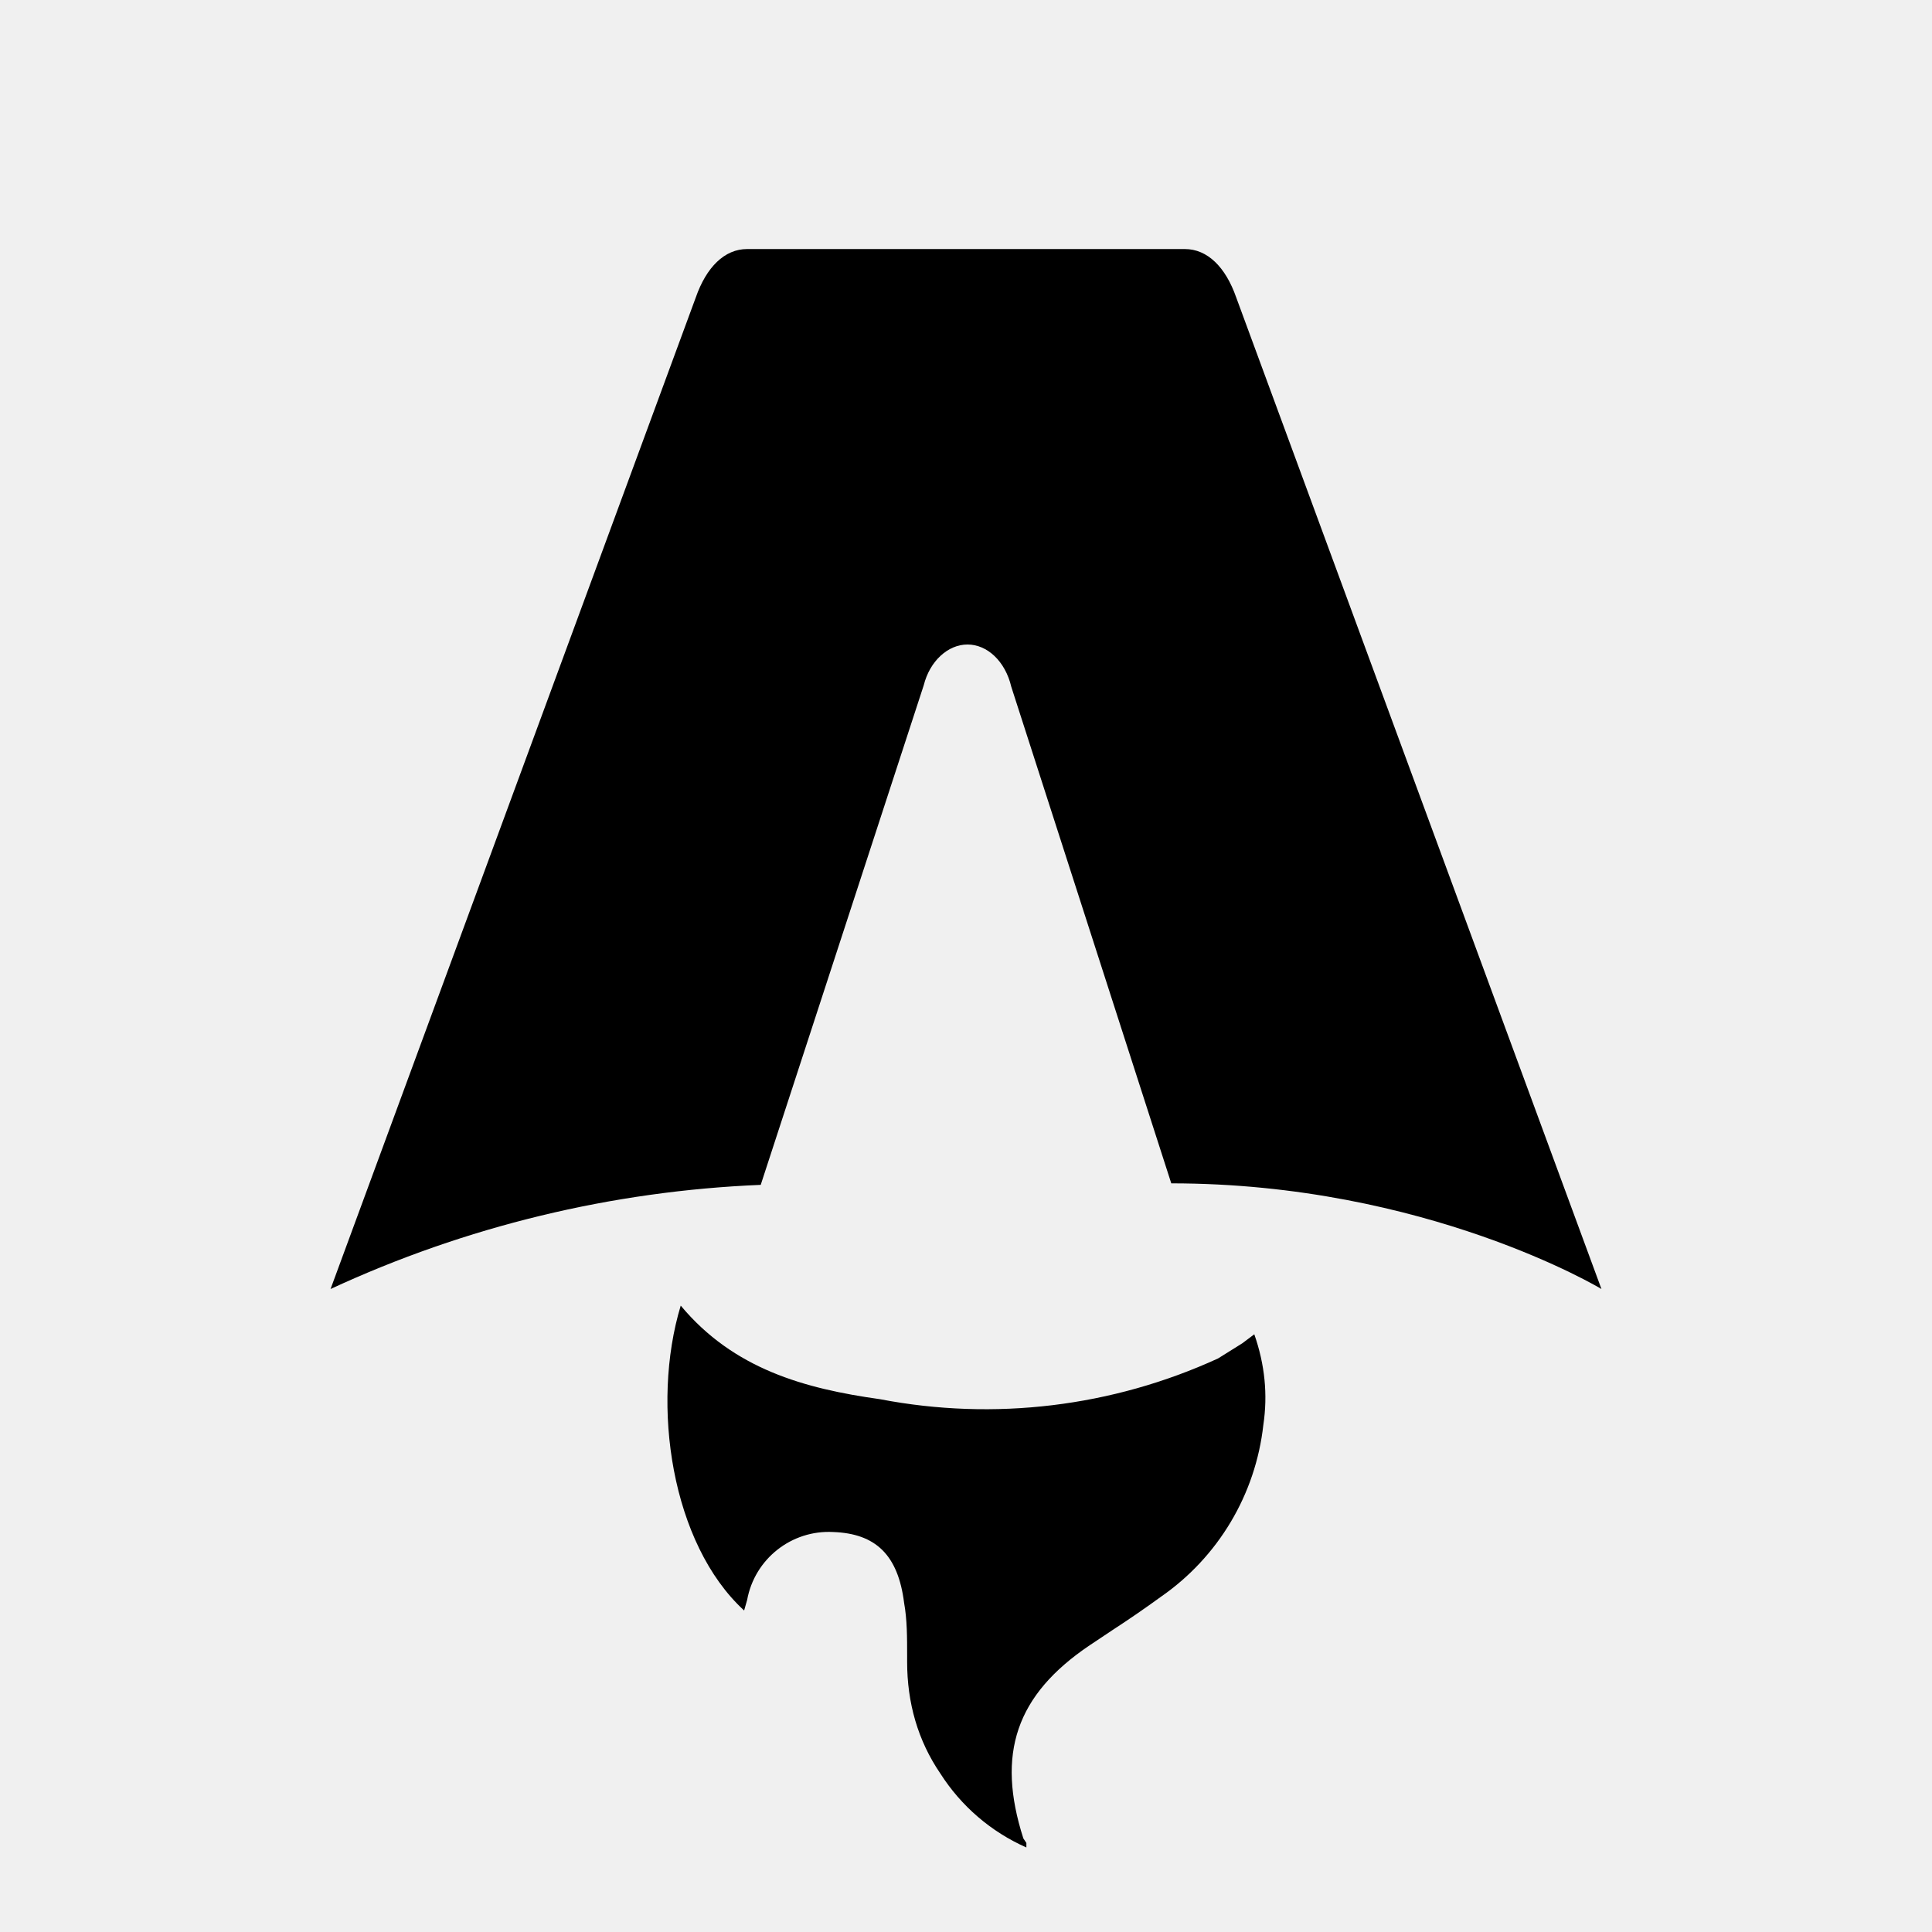
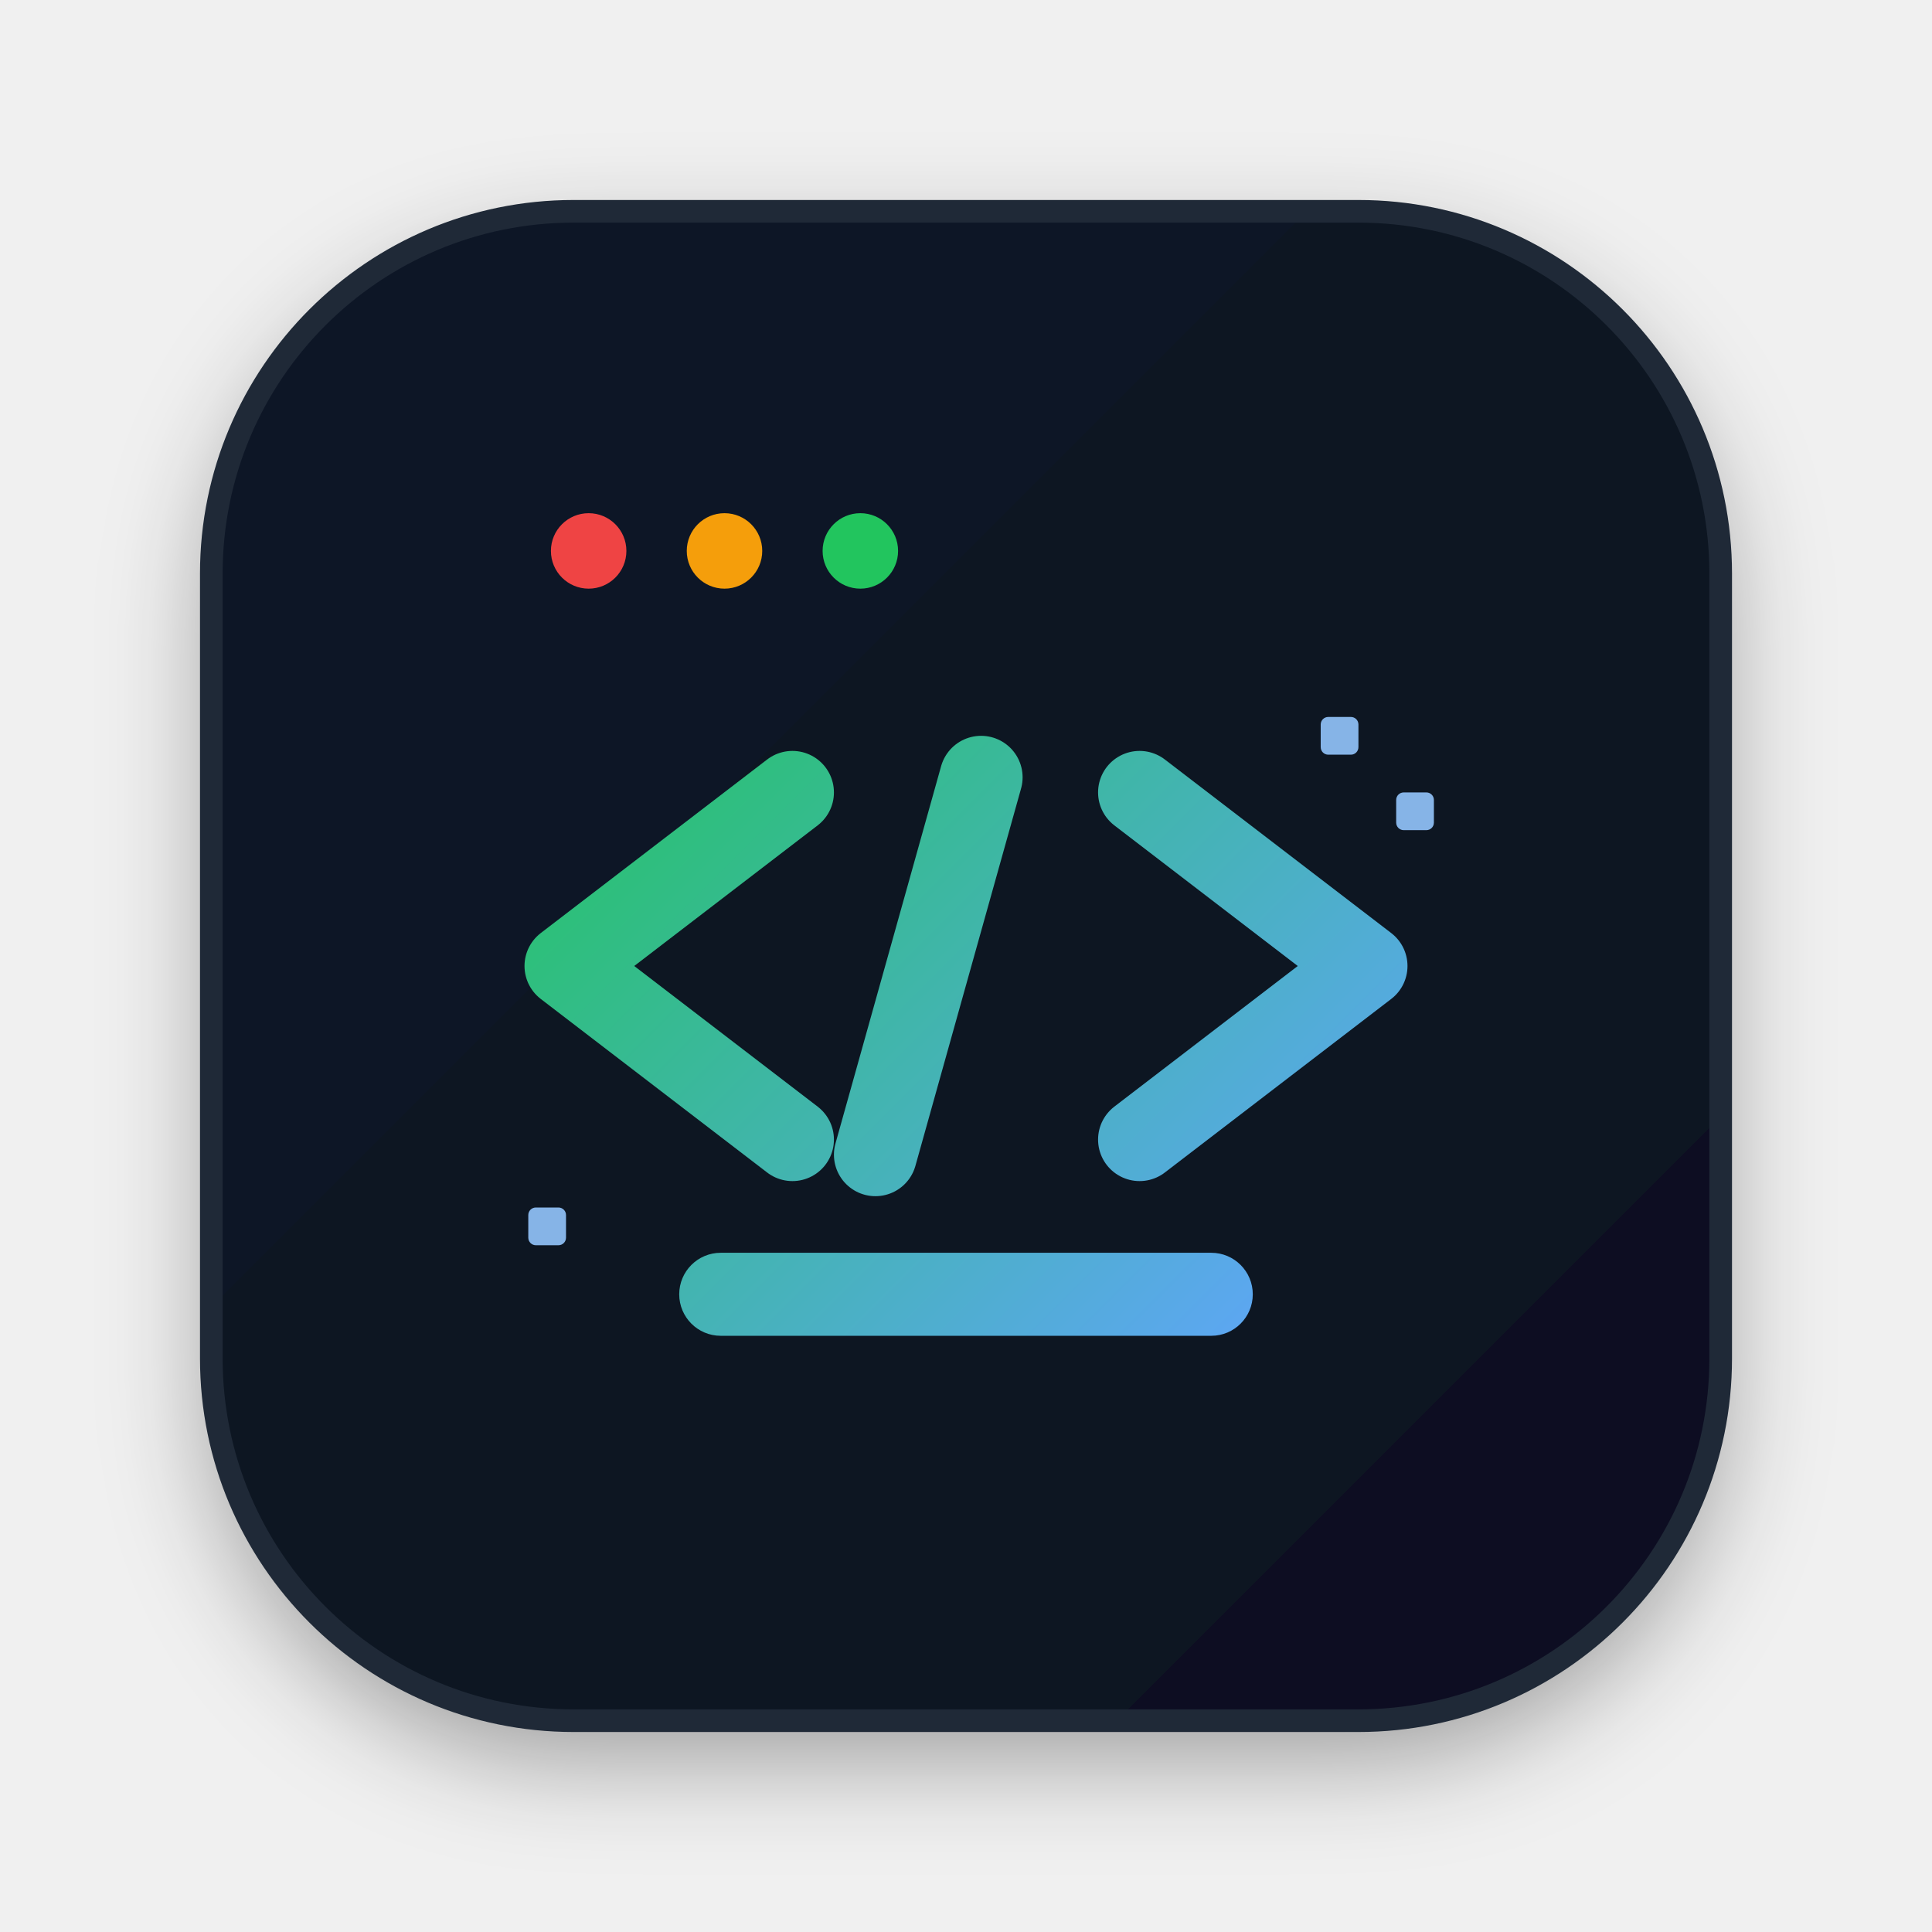
- <svg xmlns="http://www.w3.org/2000/svg" fill="none" viewBox="0 0 128 128">
-   <path d="M50.4 78.5a75.1 75.1 0 0 0-28.5 6.9l24.2-65.7c.7-2 1.9-3.2 3.4-3.2h29c1.5 0 2.7 1.2 3.4 3.2l24.2 65.7s-11.6-7-28.5-7L67 45.5c-.4-1.7-1.6-2.8-2.9-2.8-1.3 0-2.5 1.1-2.9 2.7L50.4 78.5Zm-1.1 28.2Zm-4.2-20.2c-2 6.6-.6 15.8 4.2 20.2a17.5 17.5 0 0 1 .2-.7 5.5 5.5 0 0 1 5.7-4.5c2.8.1 4.3 1.5 4.7 4.7.2 1.1.2 2.3.2 3.5v.4c0 2.7.7 5.2 2.2 7.4a13 13 0 0 0 5.7 4.9v-.3l-.2-.3c-1.8-5.6-.5-9.5 4.4-12.8l1.5-1a73 73 0 0 0 3.2-2.2 16 16 0 0 0 6.8-11.4c.3-2 .1-4-.6-6l-.8.6-1.6 1a37 37 0 0 1-22.4 2.7c-5-.7-9.7-2-13.2-6.2Z" />
-   <style>
-         path { fill: #000; }
-         @media (prefers-color-scheme: dark) {
-             path { fill: #FFF; }
-         }
-     </style>
+ <svg xmlns="http://www.w3.org/2000/svg" width="512" height="512" viewBox="0 0 512 512" role="img" aria-label="Developer icon">
+   <defs>
+     <linearGradient id="bg" x1="64" y1="64" x2="448" y2="448" gradientUnits="userSpaceOnUse">
+       <stop offset="0" stop-color="#111827" />
+       <stop offset="1" stop-color="#0b1020" />
+     </linearGradient>
+     <linearGradient id="accent" x1="160" y1="160" x2="352" y2="352" gradientUnits="userSpaceOnUse">
+       <stop offset="0" stop-color="#22c55e" />
+       <stop offset="1" stop-color="#60a5fa" />
+     </linearGradient>
+     <filter id="shadow" x="-20%" y="-20%" width="140%" height="140%">
+       <feDropShadow dx="0" dy="10" stdDeviation="14" flood-opacity="0.35" />
+     </filter>
+   </defs>
+   <rect x="56" y="56" width="400" height="400" rx="96" fill="url(#bg)" filter="url(#shadow)" />
+   <rect x="56" y="56" width="400" height="400" rx="96" fill="none" stroke="#1f2937" stroke-width="6" />
+   <circle cx="156" cy="146" r="10" fill="#ef4444" />
+   <circle cx="192" cy="146" r="10" fill="#f59e0b" />
+   <circle cx="228" cy="146" r="10" fill="#22c55e" />
+   <g fill="none" stroke="url(#accent)" stroke-width="22" stroke-linecap="round" stroke-linejoin="round">
+     <path d="M210 210 L150 256 L210 302" />
+     <path d="M260 206 L232 306" />
+     <path d="M302 210 L362 256 L302 302" />
+   </g>
+   <rect x="180" y="332" width="152" height="22" rx="11" fill="url(#accent)" />
+   <g fill="#93c5fd" opacity="0.9">
+     <rect x="350" y="190" width="10" height="10" rx="2" />
+     <rect x="370" y="210" width="10" height="10" rx="2" />
+     <rect x="140" y="320" width="10" height="10" rx="2" />
+   </g>
</svg>
